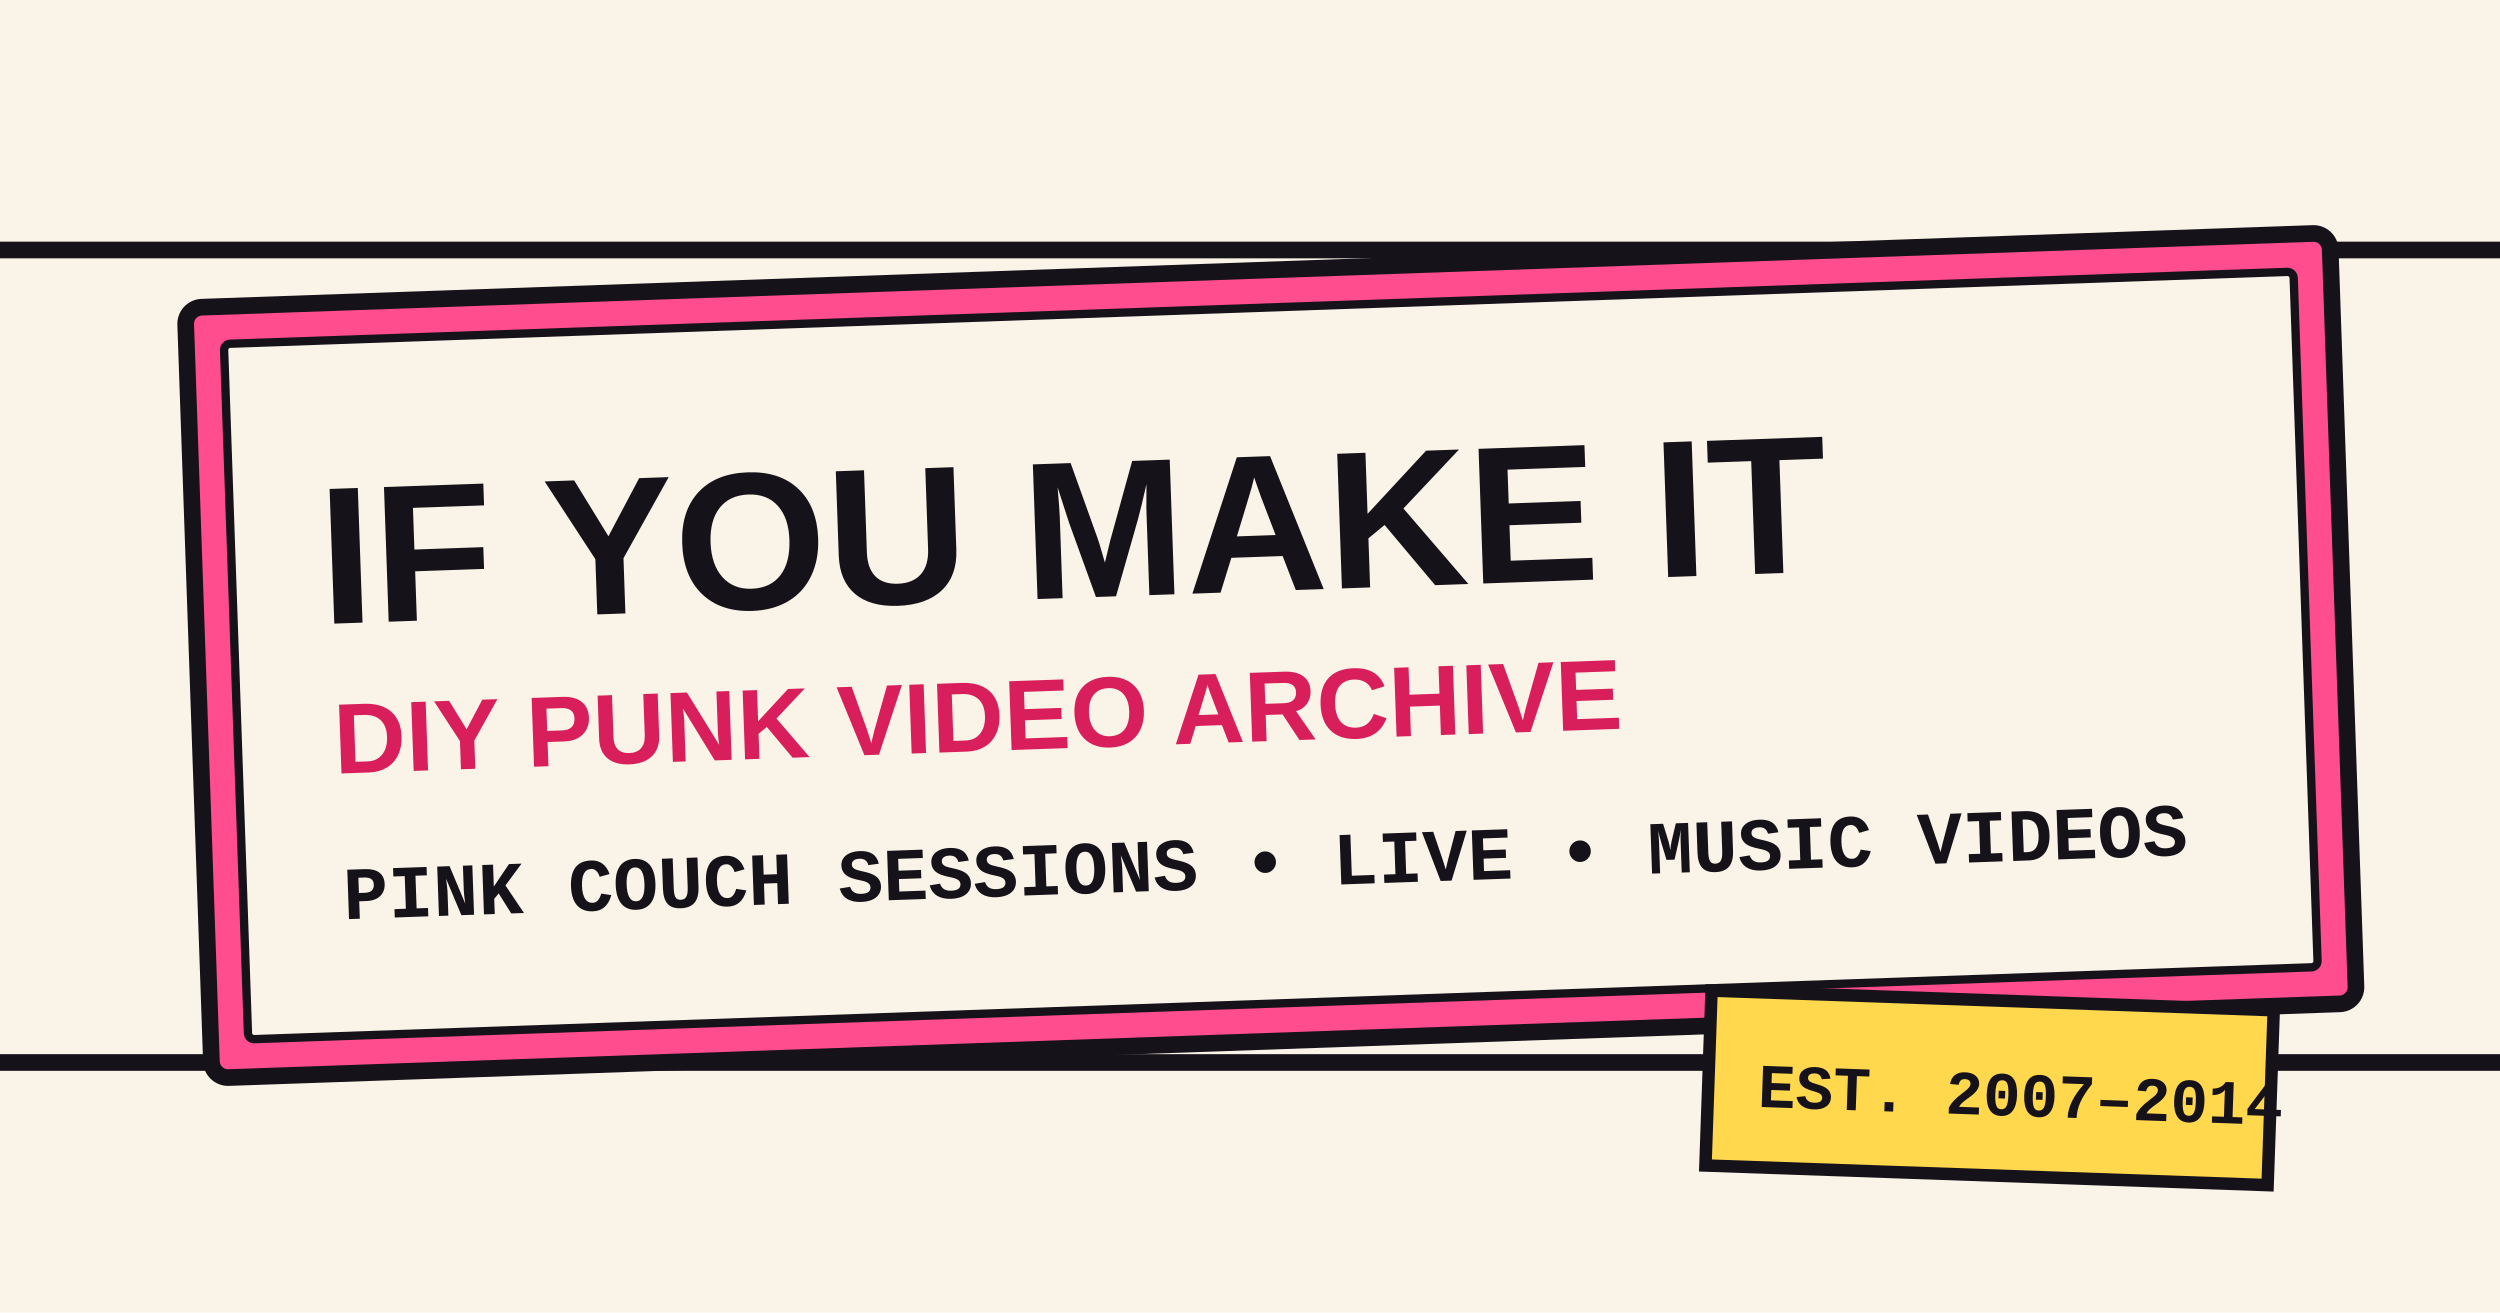
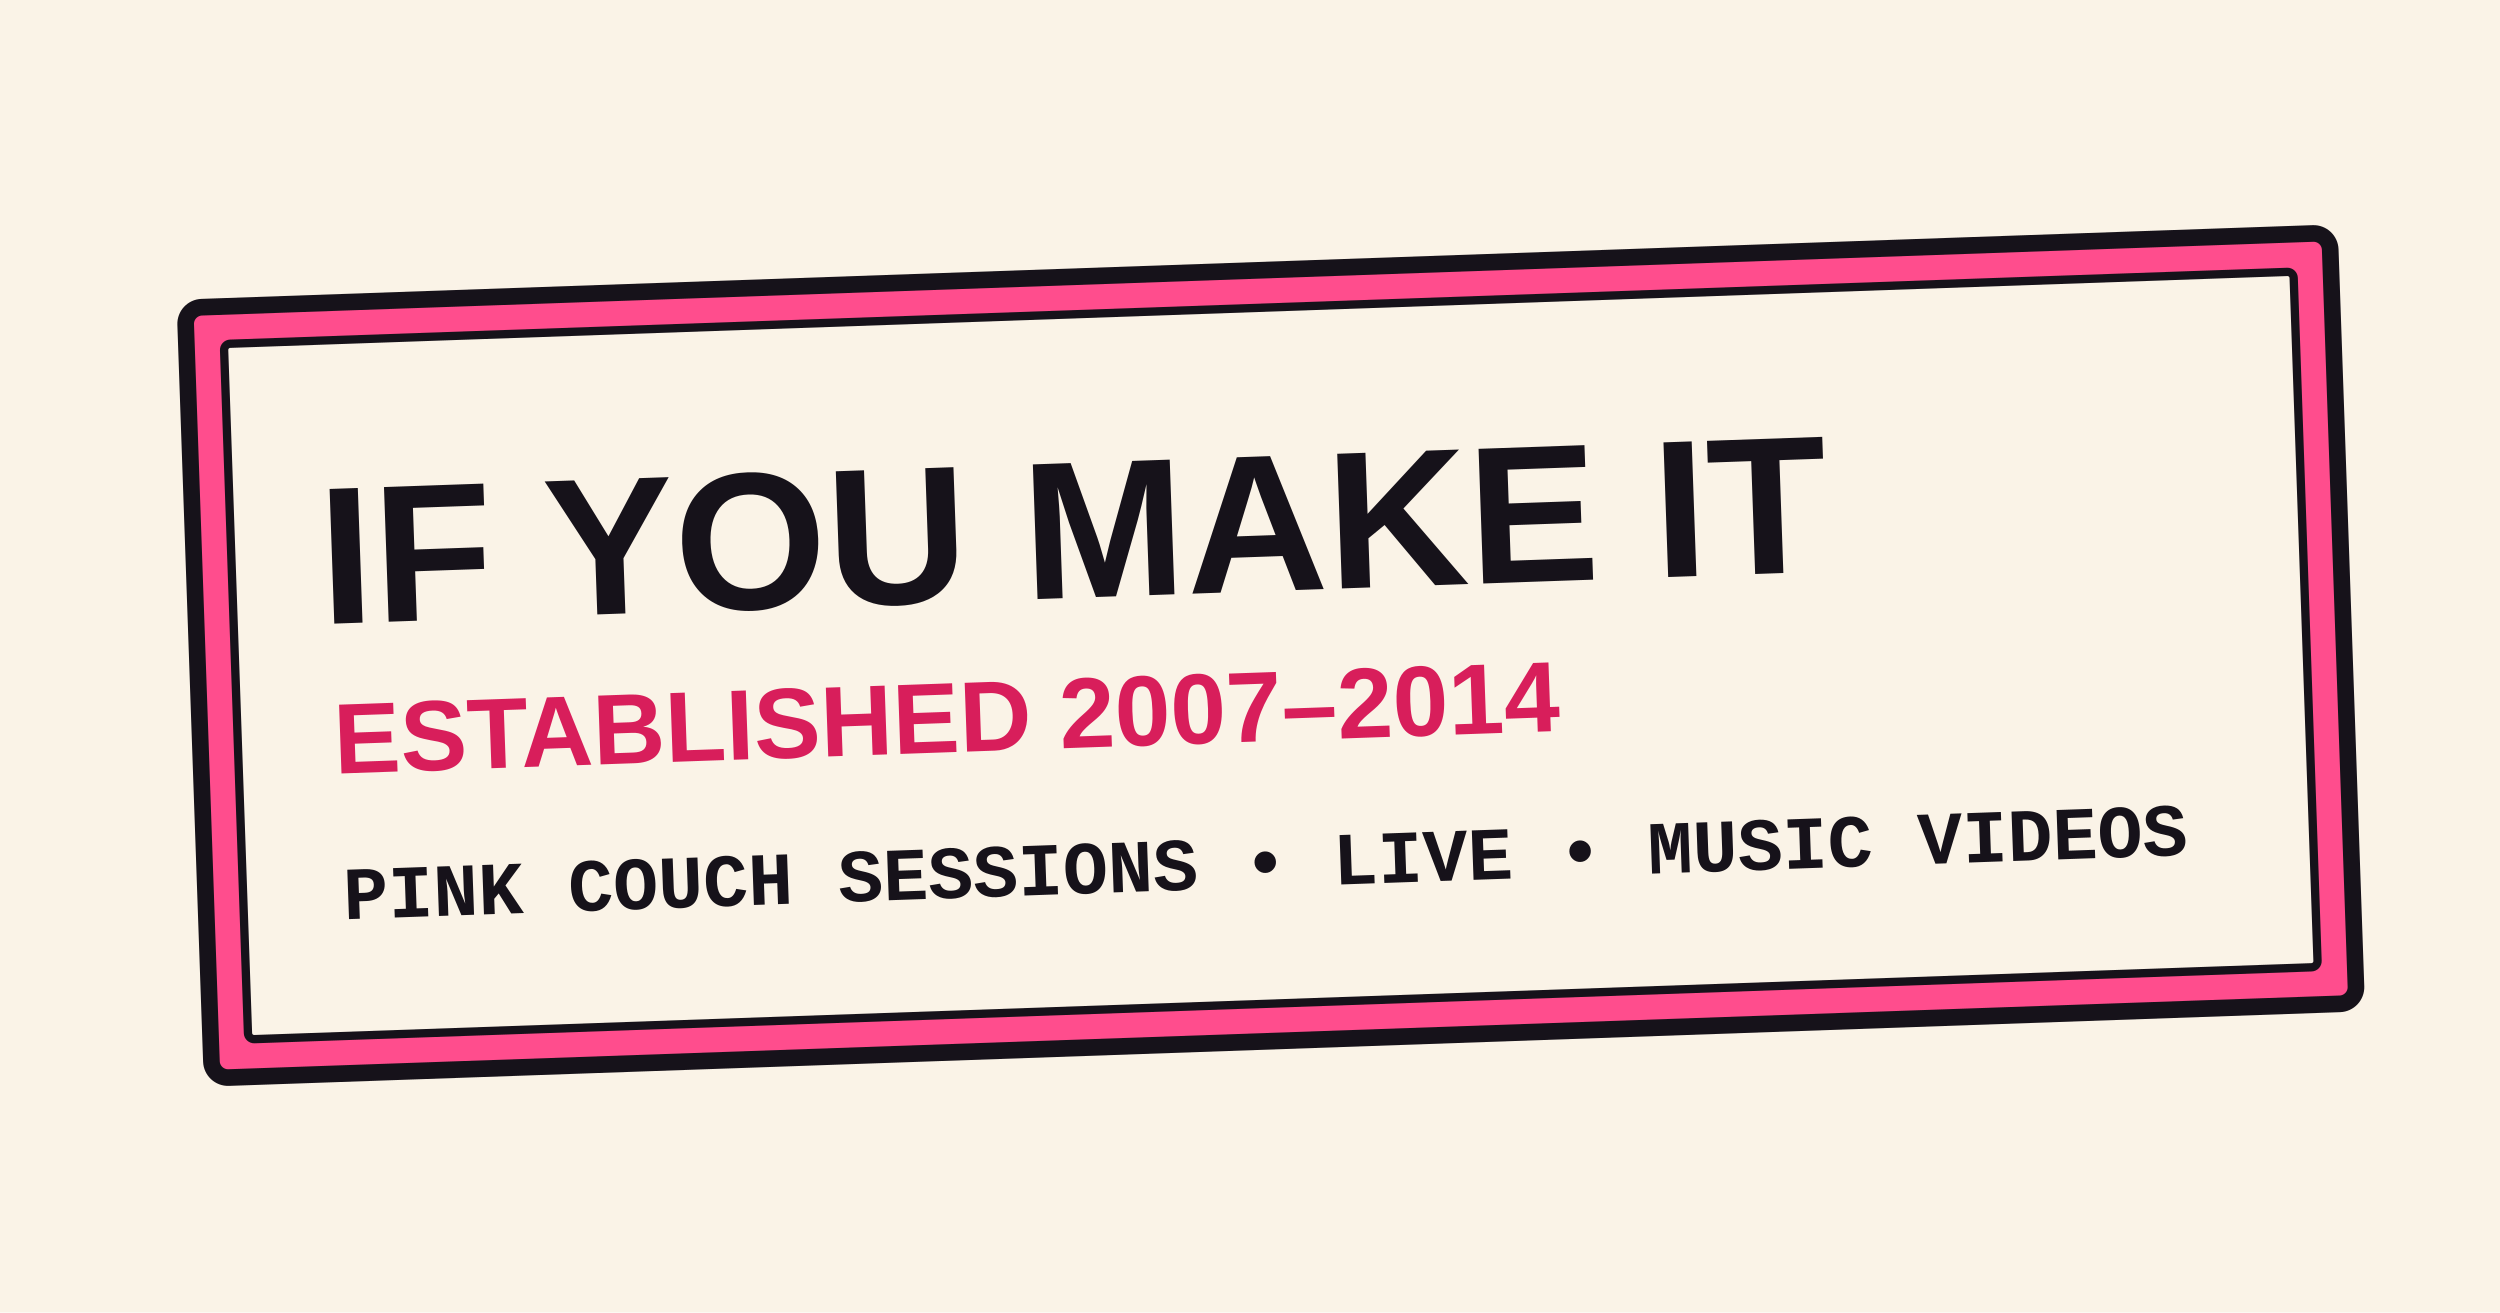
<svg xmlns="http://www.w3.org/2000/svg" width="1200" height="630" viewBox="0 0 1200 630">
  <rect width="1200" height="630" fill="#faf3e7" />
-   <path d="M0 120h1200M0 510h1200" stroke="#16121a" stroke-width="8" />
  <g transform="translate(85 120) rotate(-2 515 195)">
    <rect x="10" y="10" width="1030" height="370" rx="8" fill="#ff4d8d" stroke="#16121a" stroke-width="8" />
    <rect x="28" y="28" width="994" height="334" rx="3" fill="#faf3e7" stroke="#16121a" stroke-width="4" />
    <text x="70" y="164" fill="#16121a" font-family="Arial Black,Arial,sans-serif" font-size="94" font-weight="900">IF YOU MAKE IT</text>
-     <text x="74" y="236" fill="#d81e5b" font-family="Arial Black,Arial,sans-serif" font-size="48" font-weight="900">DIY PUNK VIDEO ARCHIVE</text>
+     <text x="74" y="236" fill="#d81e5b" font-family="Arial Black,Arial,sans-serif" font-size="48" font-weight="900">ESTABLISHED 2007–2014</text>
    <text x="76" y="306" fill="#16121a" font-family="Courier New,monospace" font-size="36" font-weight="700">PINK COUCH SESSIONS • LIVE • MUSIC VIDEOS</text>
  </g>
-   <g transform="translate(820 480) rotate(2 130 42)">
-     <rect width="270" height="84" fill="#ffd84d" stroke="#16121a" stroke-width="6" />
-     <text x="24" y="55" fill="#16121a" font-family="Courier New,monospace" font-size="30" font-weight="700">EST. 2007–2014</text>
-   </g>
</svg>
